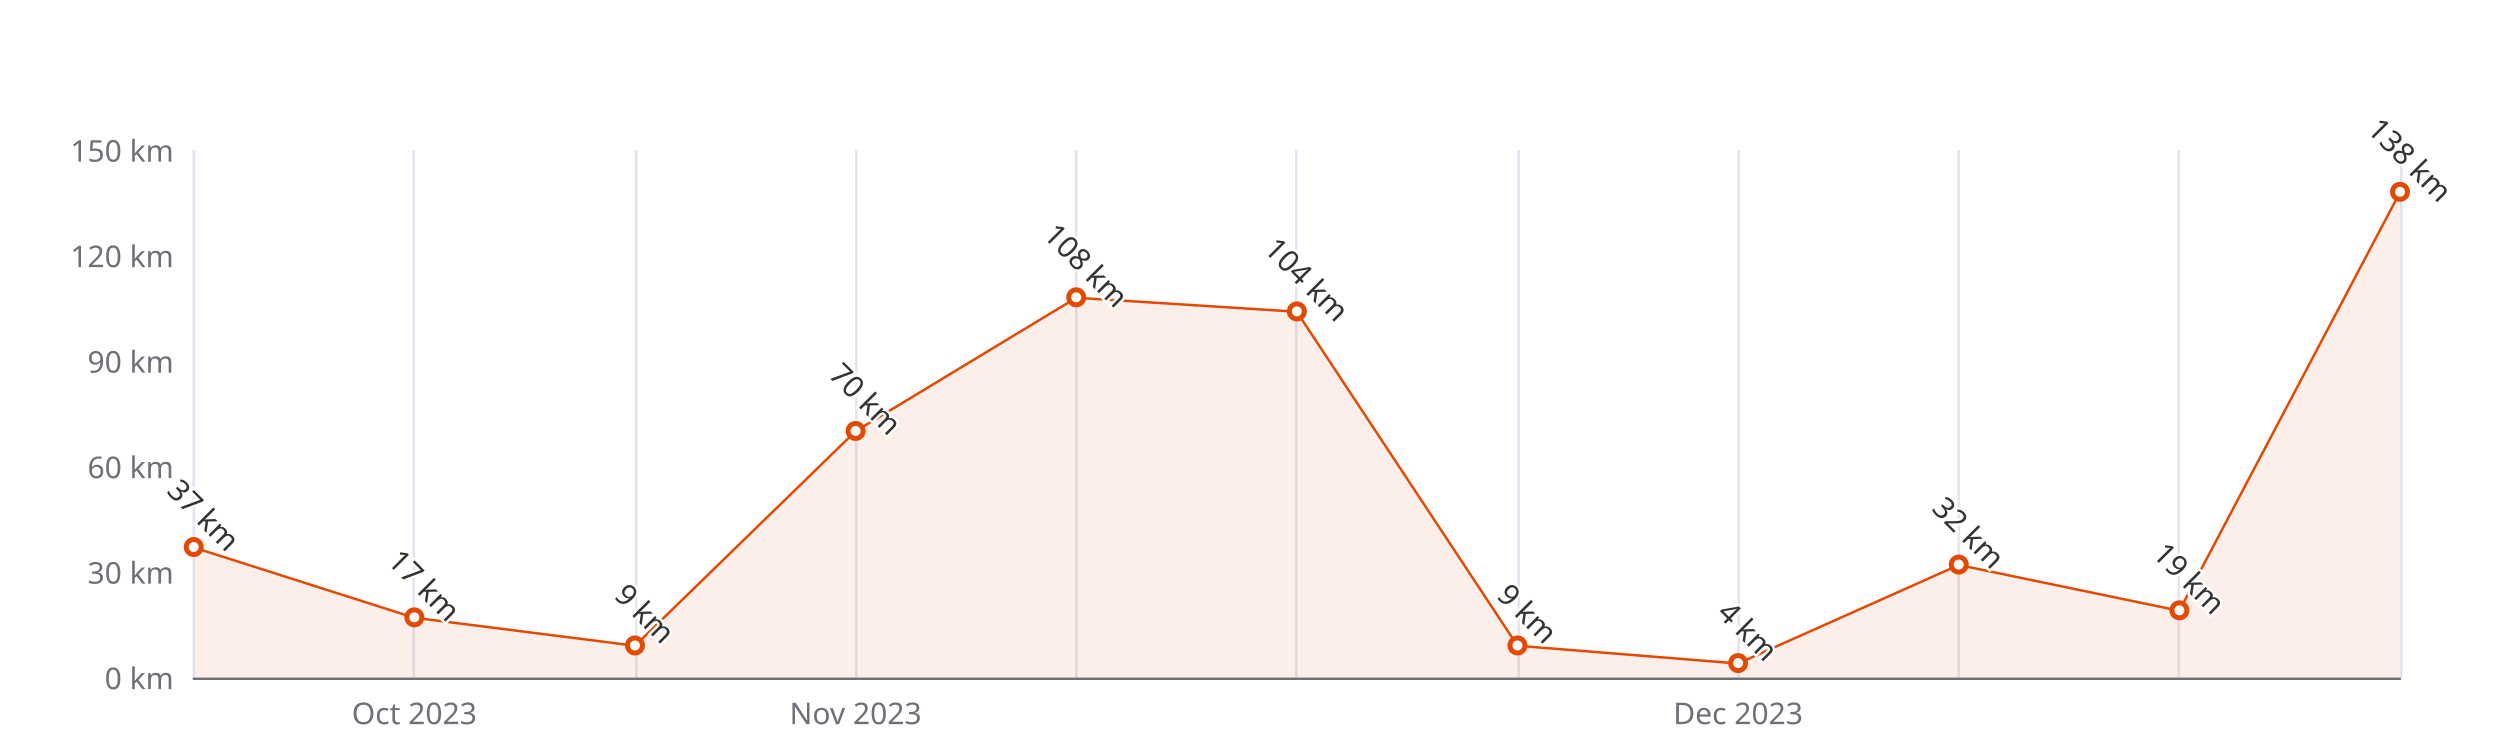
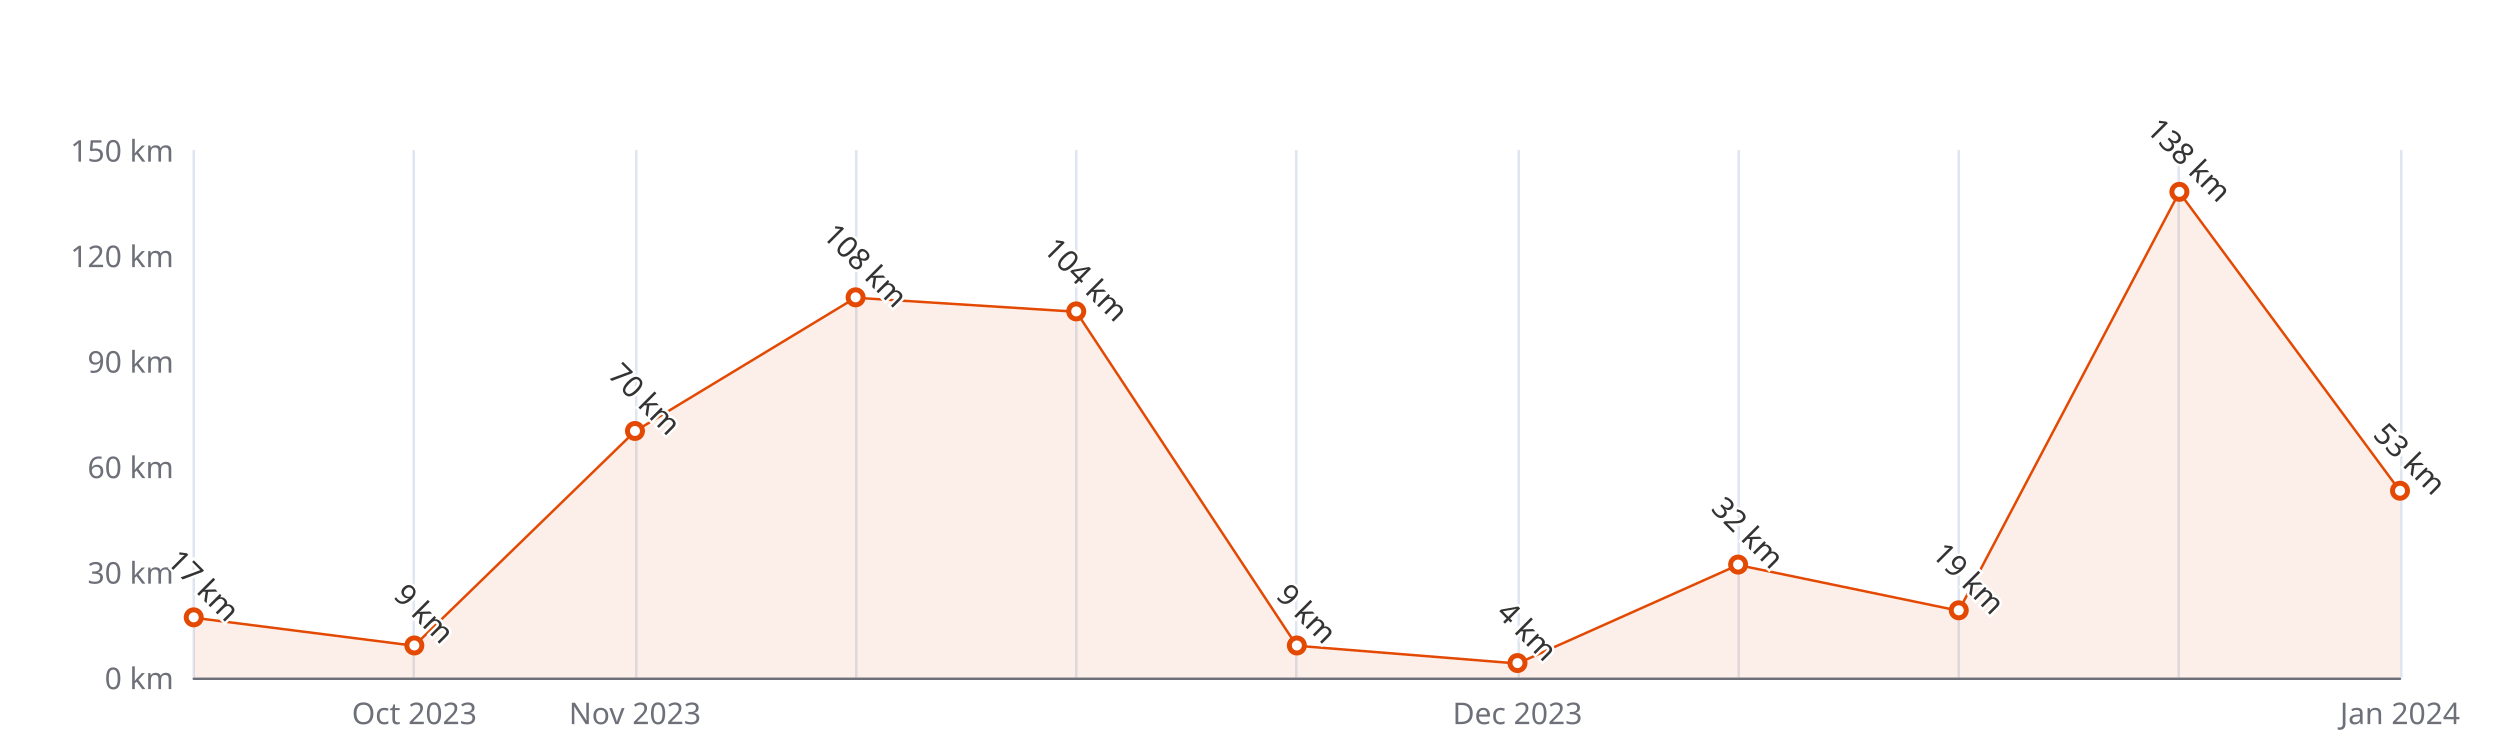
<svg xmlns="http://www.w3.org/2000/svg" width="1000" height="300" version="1.1" baseProfile="full" viewBox="0 0 1000 300">
  <rect width="1000" height="300" x="0" y="0" id="0" fill="#ffffff" />
  <path d="M77.5 60L77.5 271" fill="none" stroke="#E0E6F1" />
  <path d="M165.5 60L165.5 271" fill="none" stroke="#E0E6F1" />
  <path d="M254.5 60L254.5 271" fill="none" stroke="#E0E6F1" />
  <path d="M342.5 60L342.5 271" fill="none" stroke="#E0E6F1" />
  <path d="M430.5 60L430.5 271" fill="none" stroke="#E0E6F1" />
  <path d="M518.5 60L518.5 271" fill="none" stroke="#E0E6F1" />
  <path d="M607.5 60L607.5 271" fill="none" stroke="#E0E6F1" />
  <path d="M695.5 60L695.5 271" fill="none" stroke="#E0E6F1" />
  <path d="M783.5 60L783.5 271" fill="none" stroke="#E0E6F1" />
  <path d="M871.5 60L871.5 271" fill="none" stroke="#E0E6F1" />
  <path d="M960.5 60L960.5 271" fill="none" stroke="#E0E6F1" />
  <path d="M77.5 271.5L960 271.5" fill="none" stroke="#6E7079" stroke-linecap="round" />
  <text dominant-baseline="central" text-anchor="end" style="font-size:12px;font-family:sans-serif;" xml:space="preserve" transform="translate(69.48 271)" fill="#6E7079">0 km</text>
  <text dominant-baseline="central" text-anchor="end" style="font-size:12px;font-family:sans-serif;" xml:space="preserve" transform="translate(69.48 228.8)" fill="#6E7079">30 km</text>
  <text dominant-baseline="central" text-anchor="end" style="font-size:12px;font-family:sans-serif;" xml:space="preserve" transform="translate(69.48 186.6)" fill="#6E7079">60 km</text>
  <text dominant-baseline="central" text-anchor="end" style="font-size:12px;font-family:sans-serif;" xml:space="preserve" transform="translate(69.48 144.4)" fill="#6E7079">90 km</text>
  <text dominant-baseline="central" text-anchor="end" style="font-size:12px;font-family:sans-serif;" xml:space="preserve" transform="translate(69.48 102.2)" fill="#6E7079">120 km</text>
  <text dominant-baseline="central" text-anchor="end" style="font-size:12px;font-family:sans-serif;" xml:space="preserve" transform="translate(69.48 60)" fill="#6E7079">150 km</text>
  <text dominant-baseline="central" text-anchor="middle" style="font-size:12px;font-family:sans-serif;" xml:space="preserve" y="6" transform="translate(165.732 279)" fill="#6E7079">Oct 2023</text>
-   <text dominant-baseline="central" text-anchor="middle" style="font-size:12px;font-family:sans-serif;" xml:space="preserve" y="6" transform="translate(342.236 279)" fill="#6E7079">Nov 2023</text>
-   <text dominant-baseline="central" text-anchor="middle" style="font-size:12px;font-family:sans-serif;" xml:space="preserve" y="6" transform="translate(695.244 279)" fill="#6E7079">Dec 2023</text>
+   <text dominant-baseline="central" text-anchor="middle" style="font-size:12px;font-family:sans-serif;" xml:space="preserve" y="6" transform="translate(253.984 279)" fill="#6E7079">Nov 2023</text>
+   <text dominant-baseline="central" text-anchor="middle" style="font-size:12px;font-family:sans-serif;" xml:space="preserve" y="6" transform="translate(606.992 279)" fill="#6E7079">Dec 2023</text>
+   <text dominant-baseline="central" text-anchor="middle" style="font-size:12px;font-family:sans-serif;" xml:space="preserve" y="6" transform="translate(960 279)" fill="#6E7079">Jan 2024</text>
  <g clip-path="url(#zr4-c0)">
-     <path d="M77.5 219L165.7 247.1L254 258.3L342.2 172.5L430.5 119.1L518.7 124.7L607 258.3L695.2 265.4L783.5 226L871.7 244.3L960 76.9L960 271L871.7 271L783.5 271L695.2 271L607 271L518.7 271L430.5 271L342.2 271L254 271L165.7 271L77.5 271Z" fill="rgb(227,73,2)" fill-opacity="0.09" />
-     <path d="M77.5 219L165.7 247.1L254 258.3L342.2 172.5L430.5 119.1L518.7 124.7L607 258.3L695.2 265.4L783.5 226L871.7 244.3L960 76.9" fill="none" stroke="#E34902" stroke-linejoin="bevel" />
+     <path d="M77.5 247.1L165.7 258.3L254 172.5L342.2 119.1L430.5 124.7L518.7 258.3L607 265.4L695.2 226L783.5 244.3L871.7 76.9L960 196.4L960 271L871.7 271L783.5 271L695.2 271L607 271L518.7 271L430.5 271L342.2 271L254 271L165.7 271L77.5 271Z" fill="rgb(227,73,2)" fill-opacity="0.09" />
+     <path d="M77.5 247.1L165.7 258.3L254 172.5L342.2 119.1L430.5 124.7L518.7 258.3L607 265.4L695.2 226L783.5 244.3L871.7 76.9L960 196.4" fill="none" stroke="#E34902" stroke-linejoin="bevel" />
  </g>
-   <path d="M1 0A1 1 0 1 1 1 -0.1A1 1 0 0 1 1 0" transform="matrix(3,0,0,3,77.48,218.9533)" fill="#fff" stroke="#E34902" stroke-width="0.667" />
-   <path d="M1 0A1 1 0 1 1 1 -0.1A1 1 0 0 1 1 0" transform="matrix(3,0,0,3,165.732,247.0867)" fill="#fff" stroke="#E34902" stroke-width="0.667" />
-   <path d="M1 0A1 1 0 1 1 1 -0.1A1 1 0 0 1 1 0" transform="matrix(3,0,0,3,253.984,258.34)" fill="#fff" stroke="#E34902" stroke-width="0.667" />
-   <path d="M1 0A1 1 0 1 1 1 -0.1A1 1 0 0 1 1 0" transform="matrix(3,0,0,3,342.236,172.5333)" fill="#fff" stroke="#E34902" stroke-width="0.667" />
-   <path d="M1 0A1 1 0 1 1 1 -0.1A1 1 0 0 1 1 0" transform="matrix(3,0,0,3,430.488,119.08)" fill="#fff" stroke="#E34902" stroke-width="0.667" />
-   <path d="M1 0A1 1 0 1 1 1 -0.1A1 1 0 0 1 1 0" transform="matrix(3,0,0,3,518.74,124.7067)" fill="#fff" stroke="#E34902" stroke-width="0.667" />
-   <path d="M1 0A1 1 0 1 1 1 -0.1A1 1 0 0 1 1 0" transform="matrix(3,0,0,3,606.992,258.34)" fill="#fff" stroke="#E34902" stroke-width="0.667" />
-   <path d="M1 0A1 1 0 1 1 1 -0.1A1 1 0 0 1 1 0" transform="matrix(3,0,0,3,695.244,265.3733)" fill="#fff" stroke="#E34902" stroke-width="0.667" />
-   <path d="M1 0A1 1 0 1 1 1 -0.1A1 1 0 0 1 1 0" transform="matrix(3,0,0,3,783.496,225.9867)" fill="#fff" stroke="#E34902" stroke-width="0.667" />
-   <path d="M1 0A1 1 0 1 1 1 -0.1A1 1 0 0 1 1 0" transform="matrix(3,0,0,3,871.748,244.2733)" fill="#fff" stroke="#E34902" stroke-width="0.667" />
-   <path d="M1 0A1 1 0 1 1 1 -0.1A1 1 0 0 1 1 0" transform="matrix(3,0,0,3,960,76.88)" fill="#fff" stroke="#E34902" stroke-width="0.667" />
-   <text dominant-baseline="central" text-anchor="middle" style="font-size:12px;font-family:sans-serif;" xml:space="preserve" y="-6" transform="matrix(0.707,0.707,-0.707,0.707,77.48,209.9533)" fill="#333" stroke="rgb(255,255,255)" stroke-width="2" paint-order="stroke" stroke-miterlimit="2">37 km</text>
-   <text dominant-baseline="central" text-anchor="middle" style="font-size:12px;font-family:sans-serif;" xml:space="preserve" y="-6" transform="matrix(0.707,0.707,-0.707,0.707,165.732,238.0867)" fill="#333" stroke="rgb(255,255,255)" stroke-width="2" paint-order="stroke" stroke-miterlimit="2">17 km</text>
-   <text dominant-baseline="central" text-anchor="middle" style="font-size:12px;font-family:sans-serif;" xml:space="preserve" y="-6" transform="matrix(0.707,0.707,-0.707,0.707,253.984,249.34)" fill="#333" stroke="rgb(255,255,255)" stroke-width="2" paint-order="stroke" stroke-miterlimit="2">9 km</text>
-   <text dominant-baseline="central" text-anchor="middle" style="font-size:12px;font-family:sans-serif;" xml:space="preserve" y="-6" transform="matrix(0.707,0.707,-0.707,0.707,342.236,163.5333)" fill="#333" stroke="rgb(255,255,255)" stroke-width="2" paint-order="stroke" stroke-miterlimit="2">70 km</text>
-   <text dominant-baseline="central" text-anchor="middle" style="font-size:12px;font-family:sans-serif;" xml:space="preserve" y="-6" transform="matrix(0.707,0.707,-0.707,0.707,430.488,110.08)" fill="#333" stroke="rgb(255,255,255)" stroke-width="2" paint-order="stroke" stroke-miterlimit="2">108 km</text>
-   <text dominant-baseline="central" text-anchor="middle" style="font-size:12px;font-family:sans-serif;" xml:space="preserve" y="-6" transform="matrix(0.707,0.707,-0.707,0.707,518.74,115.7067)" fill="#333" stroke="rgb(255,255,255)" stroke-width="2" paint-order="stroke" stroke-miterlimit="2">104 km</text>
-   <text dominant-baseline="central" text-anchor="middle" style="font-size:12px;font-family:sans-serif;" xml:space="preserve" y="-6" transform="matrix(0.707,0.707,-0.707,0.707,606.992,249.34)" fill="#333" stroke="rgb(255,255,255)" stroke-width="2" paint-order="stroke" stroke-miterlimit="2">9 km</text>
-   <text dominant-baseline="central" text-anchor="middle" style="font-size:12px;font-family:sans-serif;" xml:space="preserve" y="-6" transform="matrix(0.707,0.707,-0.707,0.707,695.244,256.3733)" fill="#333" stroke="rgb(255,255,255)" stroke-width="2" paint-order="stroke" stroke-miterlimit="2">4 km</text>
-   <text dominant-baseline="central" text-anchor="middle" style="font-size:12px;font-family:sans-serif;" xml:space="preserve" y="-6" transform="matrix(0.707,0.707,-0.707,0.707,783.496,216.9867)" fill="#333" stroke="rgb(255,255,255)" stroke-width="2" paint-order="stroke" stroke-miterlimit="2">32 km</text>
-   <text dominant-baseline="central" text-anchor="middle" style="font-size:12px;font-family:sans-serif;" xml:space="preserve" y="-6" transform="matrix(0.707,0.707,-0.707,0.707,871.748,235.2733)" fill="#333" stroke="rgb(255,255,255)" stroke-width="2" paint-order="stroke" stroke-miterlimit="2">19 km</text>
-   <text dominant-baseline="central" text-anchor="middle" style="font-size:12px;font-family:sans-serif;" xml:space="preserve" y="-6" transform="matrix(0.707,0.707,-0.707,0.707,960,67.88)" fill="#333" stroke="rgb(255,255,255)" stroke-width="2" paint-order="stroke" stroke-miterlimit="2">138 km</text>
+   <path d="M1 0A1 1 0 1 1 1 -0.1A1 1 0 0 1 1 0" transform="matrix(3,0,0,3,77.48,247.0867)" fill="#fff" stroke="#E34902" stroke-width="0.667" />
+   <path d="M1 0A1 1 0 1 1 1 -0.1A1 1 0 0 1 1 0" transform="matrix(3,0,0,3,165.732,258.34)" fill="#fff" stroke="#E34902" stroke-width="0.667" />
+   <path d="M1 0A1 1 0 1 1 1 -0.1A1 1 0 0 1 1 0" transform="matrix(3,0,0,3,253.984,172.5333)" fill="#fff" stroke="#E34902" stroke-width="0.667" />
+   <path d="M1 0A1 1 0 1 1 1 -0.1A1 1 0 0 1 1 0" transform="matrix(3,0,0,3,342.236,119.08)" fill="#fff" stroke="#E34902" stroke-width="0.667" />
+   <path d="M1 0A1 1 0 1 1 1 -0.1A1 1 0 0 1 1 0" transform="matrix(3,0,0,3,430.488,124.7067)" fill="#fff" stroke="#E34902" stroke-width="0.667" />
+   <path d="M1 0A1 1 0 1 1 1 -0.1A1 1 0 0 1 1 0" transform="matrix(3,0,0,3,518.74,258.34)" fill="#fff" stroke="#E34902" stroke-width="0.667" />
+   <path d="M1 0A1 1 0 1 1 1 -0.1A1 1 0 0 1 1 0" transform="matrix(3,0,0,3,606.992,265.3733)" fill="#fff" stroke="#E34902" stroke-width="0.667" />
+   <path d="M1 0A1 1 0 1 1 1 -0.1A1 1 0 0 1 1 0" transform="matrix(3,0,0,3,695.244,225.9867)" fill="#fff" stroke="#E34902" stroke-width="0.667" />
+   <path d="M1 0A1 1 0 1 1 1 -0.1A1 1 0 0 1 1 0" transform="matrix(3,0,0,3,783.496,244.2733)" fill="#fff" stroke="#E34902" stroke-width="0.667" />
+   <path d="M1 0A1 1 0 1 1 1 -0.1A1 1 0 0 1 1 0" transform="matrix(3,0,0,3,871.748,76.88)" fill="#fff" stroke="#E34902" stroke-width="0.667" />
+   <path d="M1 0A1 1 0 1 1 1 -0.1A1 1 0 0 1 1 0" transform="matrix(3,0,0,3,960,196.4467)" fill="#fff" stroke="#E34902" stroke-width="0.667" />
+   <text dominant-baseline="central" text-anchor="middle" style="font-size:12px;font-family:sans-serif;" xml:space="preserve" y="-6" transform="matrix(0.707,0.707,-0.707,0.707,77.48,238.0867)" fill="#333" stroke="rgb(255,255,255)" stroke-width="2" paint-order="stroke" stroke-miterlimit="2">17 km</text>
+   <text dominant-baseline="central" text-anchor="middle" style="font-size:12px;font-family:sans-serif;" xml:space="preserve" y="-6" transform="matrix(0.707,0.707,-0.707,0.707,165.732,249.34)" fill="#333" stroke="rgb(255,255,255)" stroke-width="2" paint-order="stroke" stroke-miterlimit="2">9 km</text>
+   <text dominant-baseline="central" text-anchor="middle" style="font-size:12px;font-family:sans-serif;" xml:space="preserve" y="-6" transform="matrix(0.707,0.707,-0.707,0.707,253.984,163.5333)" fill="#333" stroke="rgb(255,255,255)" stroke-width="2" paint-order="stroke" stroke-miterlimit="2">70 km</text>
+   <text dominant-baseline="central" text-anchor="middle" style="font-size:12px;font-family:sans-serif;" xml:space="preserve" y="-6" transform="matrix(0.707,0.707,-0.707,0.707,342.236,110.08)" fill="#333" stroke="rgb(255,255,255)" stroke-width="2" paint-order="stroke" stroke-miterlimit="2">108 km</text>
+   <text dominant-baseline="central" text-anchor="middle" style="font-size:12px;font-family:sans-serif;" xml:space="preserve" y="-6" transform="matrix(0.707,0.707,-0.707,0.707,430.488,115.7067)" fill="#333" stroke="rgb(255,255,255)" stroke-width="2" paint-order="stroke" stroke-miterlimit="2">104 km</text>
+   <text dominant-baseline="central" text-anchor="middle" style="font-size:12px;font-family:sans-serif;" xml:space="preserve" y="-6" transform="matrix(0.707,0.707,-0.707,0.707,518.74,249.34)" fill="#333" stroke="rgb(255,255,255)" stroke-width="2" paint-order="stroke" stroke-miterlimit="2">9 km</text>
+   <text dominant-baseline="central" text-anchor="middle" style="font-size:12px;font-family:sans-serif;" xml:space="preserve" y="-6" transform="matrix(0.707,0.707,-0.707,0.707,606.992,256.3733)" fill="#333" stroke="rgb(255,255,255)" stroke-width="2" paint-order="stroke" stroke-miterlimit="2">4 km</text>
+   <text dominant-baseline="central" text-anchor="middle" style="font-size:12px;font-family:sans-serif;" xml:space="preserve" y="-6" transform="matrix(0.707,0.707,-0.707,0.707,695.244,216.9867)" fill="#333" stroke="rgb(255,255,255)" stroke-width="2" paint-order="stroke" stroke-miterlimit="2">32 km</text>
+   <text dominant-baseline="central" text-anchor="middle" style="font-size:12px;font-family:sans-serif;" xml:space="preserve" y="-6" transform="matrix(0.707,0.707,-0.707,0.707,783.496,235.2733)" fill="#333" stroke="rgb(255,255,255)" stroke-width="2" paint-order="stroke" stroke-miterlimit="2">19 km</text>
+   <text dominant-baseline="central" text-anchor="middle" style="font-size:12px;font-family:sans-serif;" xml:space="preserve" y="-6" transform="matrix(0.707,0.707,-0.707,0.707,871.748,67.88)" fill="#333" stroke="rgb(255,255,255)" stroke-width="2" paint-order="stroke" stroke-miterlimit="2">138 km</text>
+   <text dominant-baseline="central" text-anchor="middle" style="font-size:12px;font-family:sans-serif;" xml:space="preserve" y="-6" transform="matrix(0.707,0.707,-0.707,0.707,960,187.4467)" fill="#333" stroke="rgb(255,255,255)" stroke-width="2" paint-order="stroke" stroke-miterlimit="2">53 km</text>
  <defs>
    <clipPath id="zr4-c0">
      <path d="M76 59.5l884 0l0 212l-884 0Z" fill="#000" />
    </clipPath>
  </defs>
</svg>
